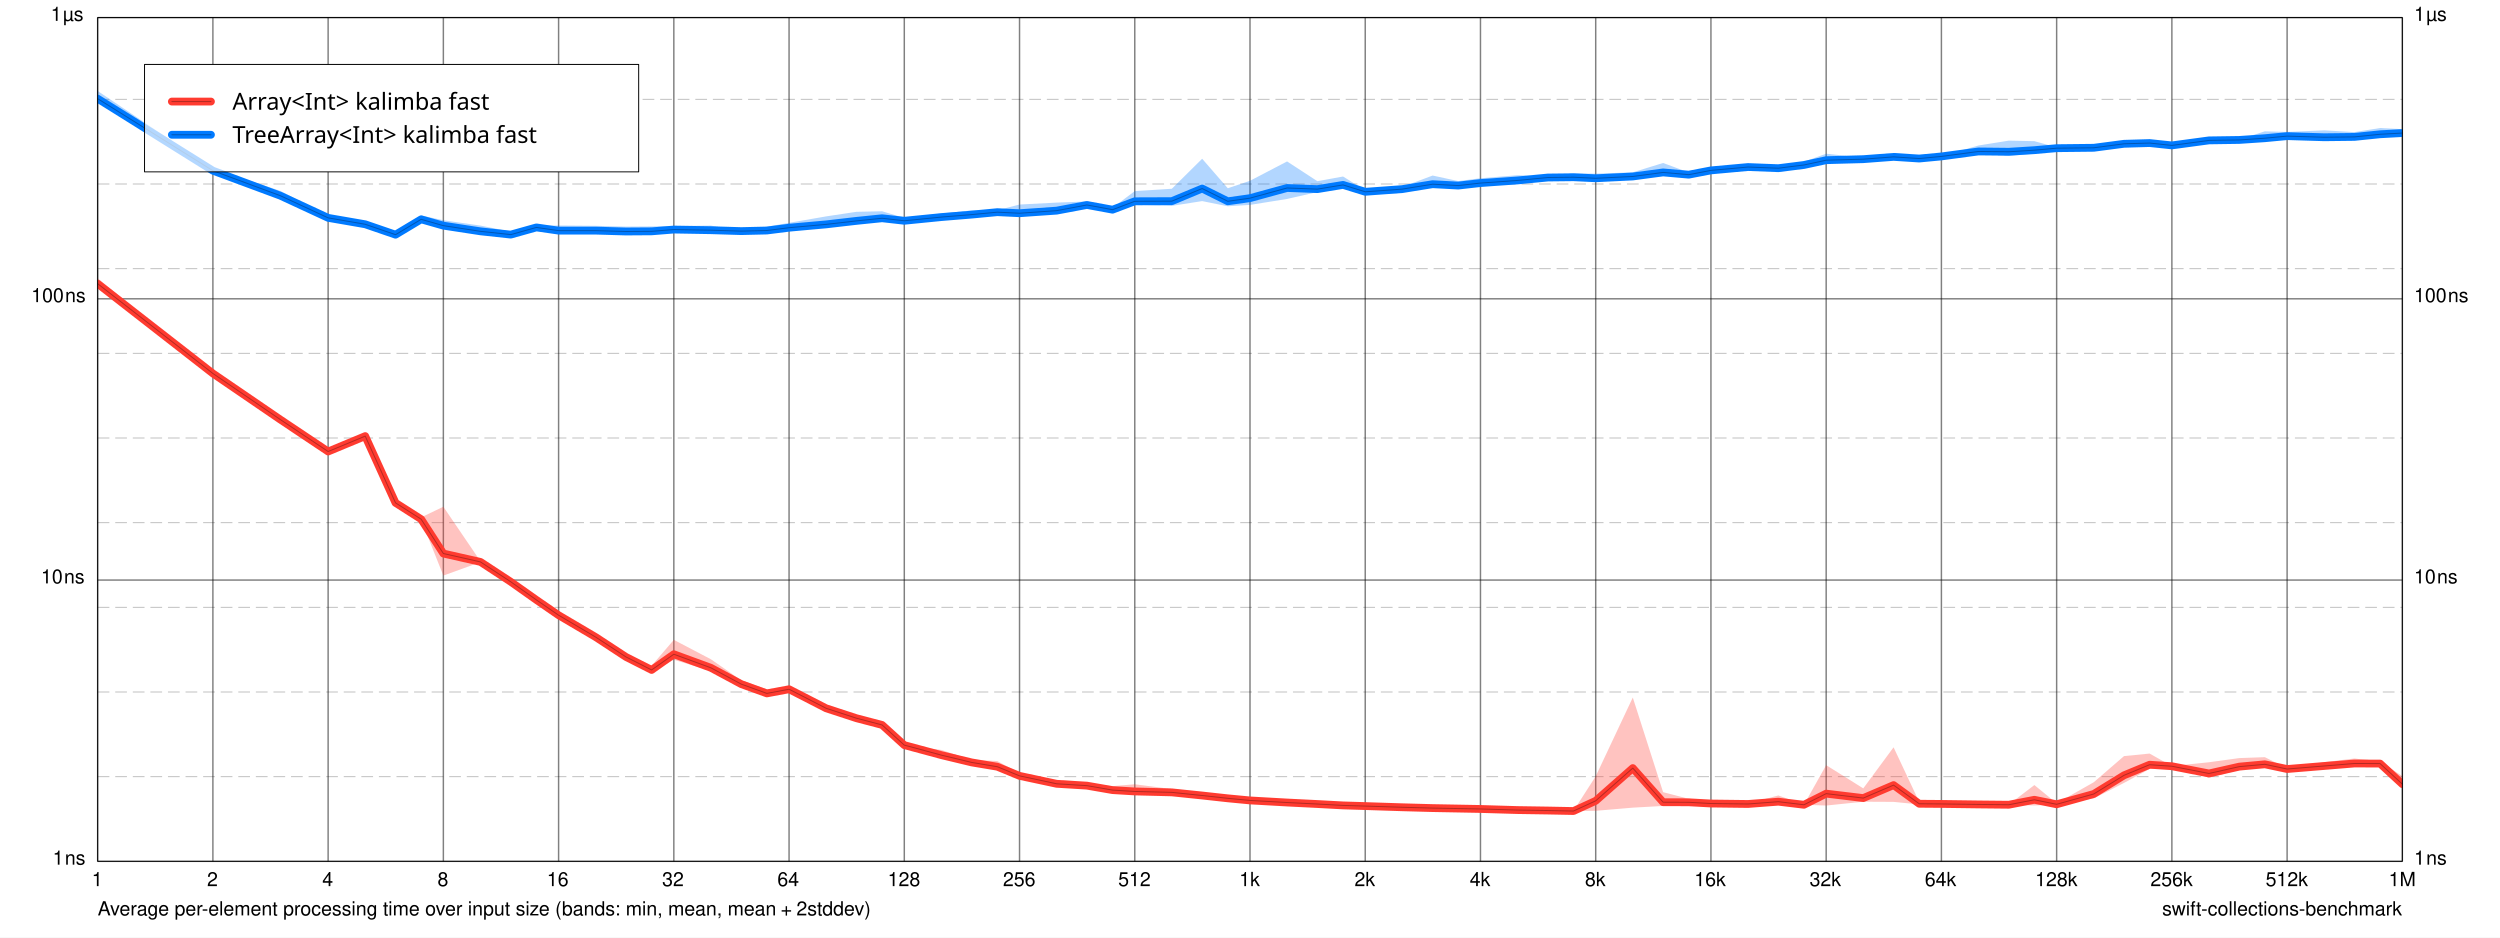
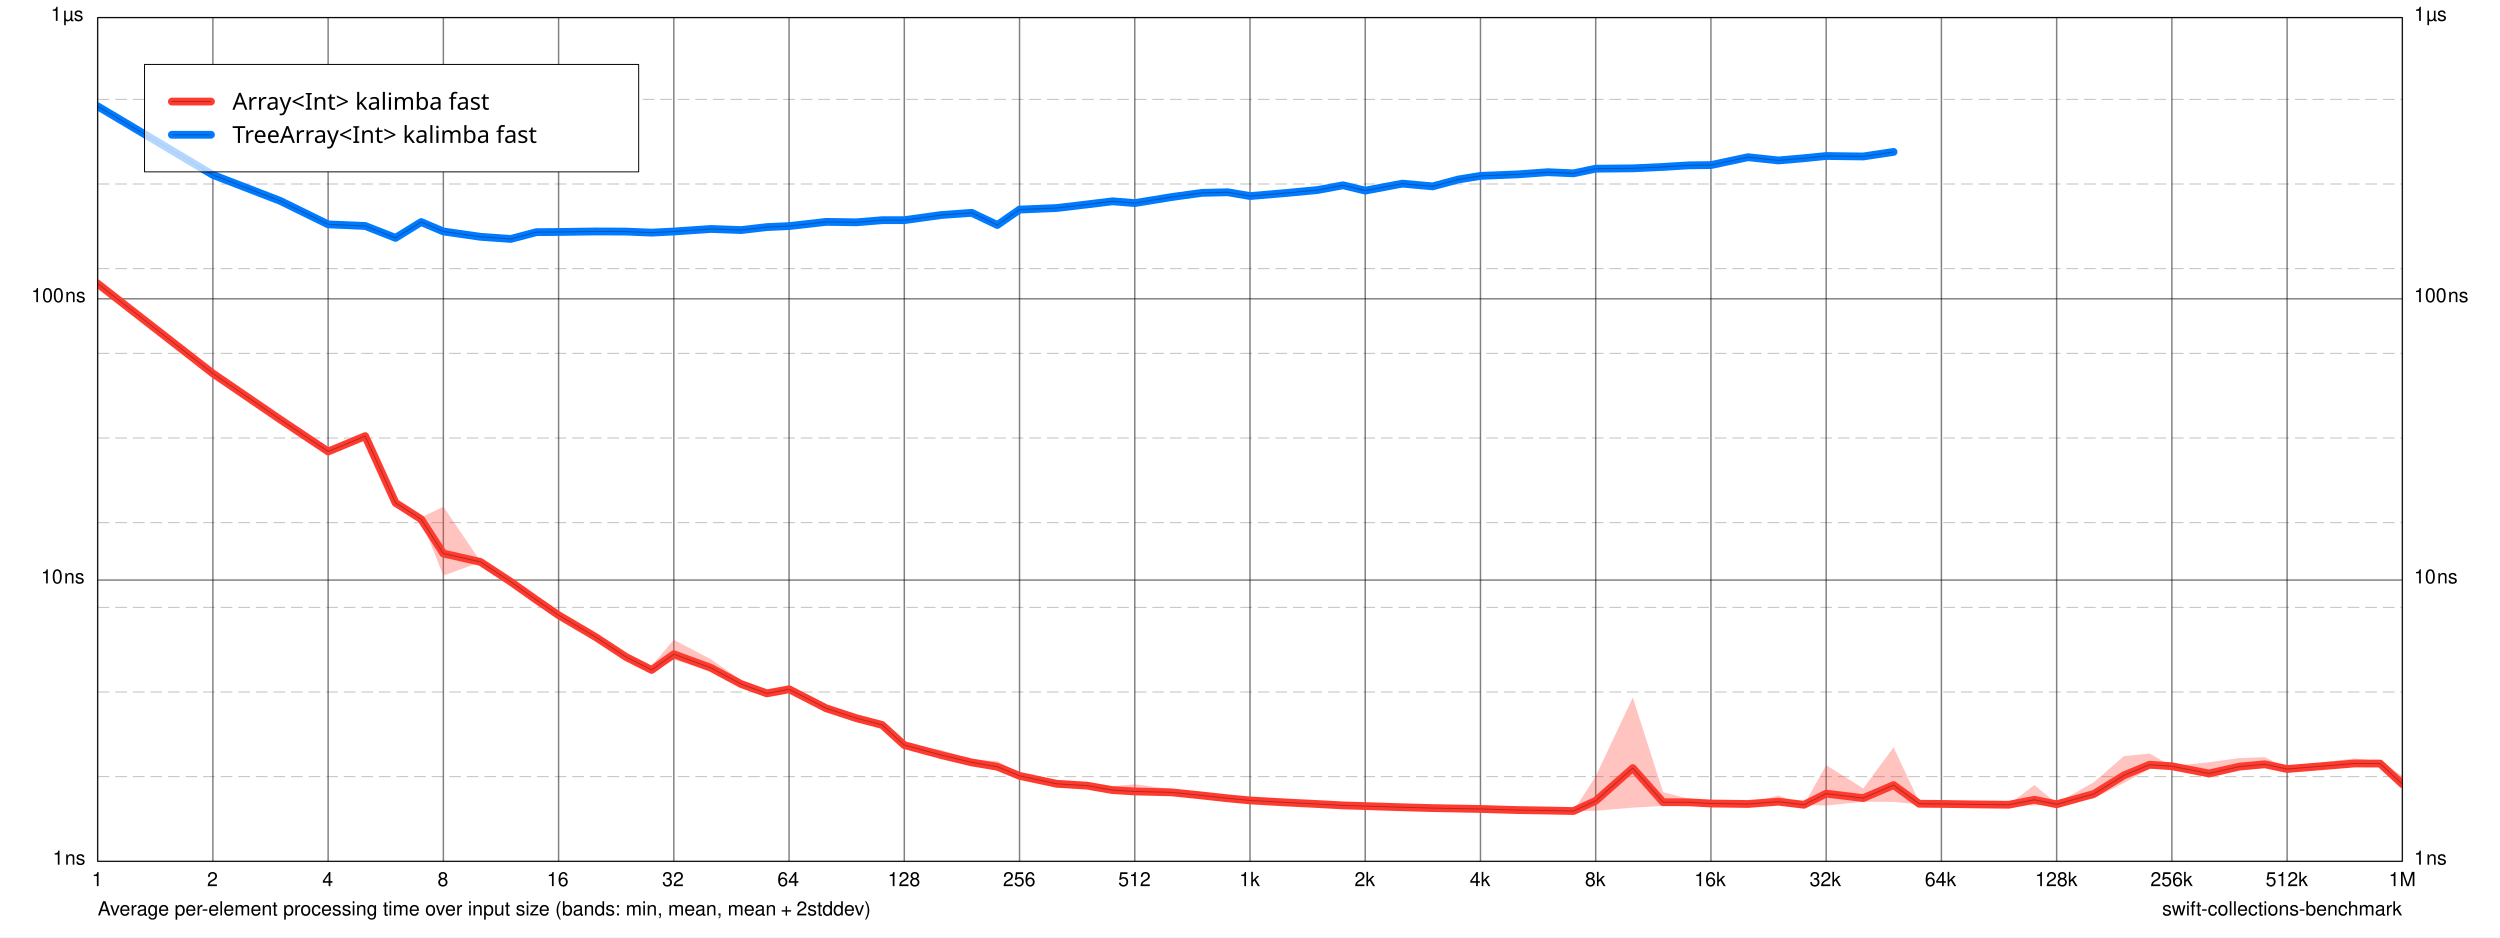
<svg xmlns="http://www.w3.org/2000/svg" xmlns:xlink="http://www.w3.org/1999/xlink" width="1280.0px" height="480.0px" viewBox="0.0 0.0 1280.0 480.0" version="1.1">
  <path d="M 0 0 L 0 480 L 1280 480 L 1280 0 z" fill="#FFFFFF" fill-opacity="1.0" stroke="none" />
  <text x="50" y="468.7" font-family="Helvetica" font-size="10" font-weight="normal" font-style="normal" fill="#000000" fill-opacity="1">Average per-element processing time over input size (bands: min, mean, mean + 2stddev)</text>
  <a xlink:href="https://github.com/apple/swift-collections-benchmark">
    <text x="1107" y="468.7" font-family="Helvetica" font-size="10" font-weight="normal" font-style="normal" fill="#000000" fill-opacity="1">swift-collections-benchmark</text>
  </a>
  <path d="M 50 9 L 50 441" fill="none" stroke-width="0.75" stroke="#000000" stroke-opacity="0.498" stroke-linecap="butt" stroke-linejoin="round" />
  <text x="47" y="453.7" font-family="Helvetica" font-size="10" font-weight="normal" font-style="normal" fill="#000000" fill-opacity="1">1</text>
  <path d="M 109 9 L 109 441" fill="none" stroke-width="0.75" stroke="#000000" stroke-opacity="0.498" stroke-linecap="butt" stroke-linejoin="round" />
  <text x="106" y="453.7" font-family="Helvetica" font-size="10" font-weight="normal" font-style="normal" fill="#000000" fill-opacity="1">2</text>
  <path d="M 168 9 L 168 441" fill="none" stroke-width="0.75" stroke="#000000" stroke-opacity="0.498" stroke-linecap="butt" stroke-linejoin="round" />
  <text x="165" y="453.7" font-family="Helvetica" font-size="10" font-weight="normal" font-style="normal" fill="#000000" fill-opacity="1">4</text>
  <path d="M 227 9 L 227 441" fill="none" stroke-width="0.75" stroke="#000000" stroke-opacity="0.498" stroke-linecap="butt" stroke-linejoin="round" />
  <text x="224" y="453.7" font-family="Helvetica" font-size="10" font-weight="normal" font-style="normal" fill="#000000" fill-opacity="1">8</text>
  <path d="M 286 9 L 286 441" fill="none" stroke-width="0.75" stroke="#000000" stroke-opacity="0.498" stroke-linecap="butt" stroke-linejoin="round" />
  <text x="280" y="453.7" font-family="Helvetica" font-size="10" font-weight="normal" font-style="normal" fill="#000000" fill-opacity="1">16</text>
  <path d="M 345 9 L 345 441" fill="none" stroke-width="0.75" stroke="#000000" stroke-opacity="0.498" stroke-linecap="butt" stroke-linejoin="round" />
  <text x="339" y="453.7" font-family="Helvetica" font-size="10" font-weight="normal" font-style="normal" fill="#000000" fill-opacity="1">32</text>
  <path d="M 404 9 L 404 441" fill="none" stroke-width="0.75" stroke="#000000" stroke-opacity="0.498" stroke-linecap="butt" stroke-linejoin="round" />
  <text x="398" y="453.7" font-family="Helvetica" font-size="10" font-weight="normal" font-style="normal" fill="#000000" fill-opacity="1">64</text>
  <path d="M 463 9 L 463 441" fill="none" stroke-width="0.75" stroke="#000000" stroke-opacity="0.498" stroke-linecap="butt" stroke-linejoin="round" />
  <text x="454.5" y="453.7" font-family="Helvetica" font-size="10" font-weight="normal" font-style="normal" fill="#000000" fill-opacity="1">128</text>
  <path d="M 522 9 L 522 441" fill="none" stroke-width="0.75" stroke="#000000" stroke-opacity="0.498" stroke-linecap="butt" stroke-linejoin="round" />
  <text x="513.5" y="453.7" font-family="Helvetica" font-size="10" font-weight="normal" font-style="normal" fill="#000000" fill-opacity="1">256</text>
  <path d="M 581 9 L 581 441" fill="none" stroke-width="0.75" stroke="#000000" stroke-opacity="0.498" stroke-linecap="butt" stroke-linejoin="round" />
  <text x="572.5" y="453.7" font-family="Helvetica" font-size="10" font-weight="normal" font-style="normal" fill="#000000" fill-opacity="1">512</text>
  <path d="M 640 9 L 640 441" fill="none" stroke-width="0.75" stroke="#000000" stroke-opacity="0.498" stroke-linecap="butt" stroke-linejoin="round" />
  <text x="634.5" y="453.7" font-family="Helvetica" font-size="10" font-weight="normal" font-style="normal" fill="#000000" fill-opacity="1">1k</text>
  <path d="M 699 9 L 699 441" fill="none" stroke-width="0.75" stroke="#000000" stroke-opacity="0.498" stroke-linecap="butt" stroke-linejoin="round" />
  <text x="693.5" y="453.7" font-family="Helvetica" font-size="10" font-weight="normal" font-style="normal" fill="#000000" fill-opacity="1">2k</text>
  <path d="M 758 9 L 758 441" fill="none" stroke-width="0.75" stroke="#000000" stroke-opacity="0.498" stroke-linecap="butt" stroke-linejoin="round" />
  <text x="752.5" y="453.7" font-family="Helvetica" font-size="10" font-weight="normal" font-style="normal" fill="#000000" fill-opacity="1">4k</text>
  <path d="M 817 9 L 817 441" fill="none" stroke-width="0.75" stroke="#000000" stroke-opacity="0.498" stroke-linecap="butt" stroke-linejoin="round" />
  <text x="811.5" y="453.7" font-family="Helvetica" font-size="10" font-weight="normal" font-style="normal" fill="#000000" fill-opacity="1">8k</text>
  <path d="M 876 9 L 876 441" fill="none" stroke-width="0.75" stroke="#000000" stroke-opacity="0.498" stroke-linecap="butt" stroke-linejoin="round" />
  <text x="867.5" y="453.7" font-family="Helvetica" font-size="10" font-weight="normal" font-style="normal" fill="#000000" fill-opacity="1">16k</text>
  <path d="M 935 9 L 935 441" fill="none" stroke-width="0.75" stroke="#000000" stroke-opacity="0.498" stroke-linecap="butt" stroke-linejoin="round" />
  <text x="926.5" y="453.7" font-family="Helvetica" font-size="10" font-weight="normal" font-style="normal" fill="#000000" fill-opacity="1">32k</text>
  <path d="M 994 9 L 994 441" fill="none" stroke-width="0.75" stroke="#000000" stroke-opacity="0.498" stroke-linecap="butt" stroke-linejoin="round" />
  <text x="985.5" y="453.7" font-family="Helvetica" font-size="10" font-weight="normal" font-style="normal" fill="#000000" fill-opacity="1">64k</text>
  <path d="M 1053 9 L 1053 441" fill="none" stroke-width="0.75" stroke="#000000" stroke-opacity="0.498" stroke-linecap="butt" stroke-linejoin="round" />
  <text x="1042" y="453.7" font-family="Helvetica" font-size="10" font-weight="normal" font-style="normal" fill="#000000" fill-opacity="1">128k</text>
  <path d="M 1112 9 L 1112 441" fill="none" stroke-width="0.75" stroke="#000000" stroke-opacity="0.498" stroke-linecap="butt" stroke-linejoin="round" />
  <text x="1101" y="453.7" font-family="Helvetica" font-size="10" font-weight="normal" font-style="normal" fill="#000000" fill-opacity="1">256k</text>
  <path d="M 1171 9 L 1171 441" fill="none" stroke-width="0.75" stroke="#000000" stroke-opacity="0.498" stroke-linecap="butt" stroke-linejoin="round" />
  <text x="1160" y="453.7" font-family="Helvetica" font-size="10" font-weight="normal" font-style="normal" fill="#000000" fill-opacity="1">512k</text>
  <path d="M 1230 9 L 1230 441" fill="none" stroke-width="0.75" stroke="#000000" stroke-opacity="0.498" stroke-linecap="butt" stroke-linejoin="round" />
  <text x="1223" y="453.7" font-family="Helvetica" font-size="10" font-weight="normal" font-style="normal" fill="#000000" fill-opacity="1">1M</text>
  <path d="M 50 441 L 1230 441" fill="none" stroke-width="0.75" stroke="#000000" stroke-opacity="0.498" stroke-linecap="butt" stroke-linejoin="round" />
  <text x="27" y="442.7" font-family="Helvetica" font-size="10" font-weight="normal" font-style="normal" fill="#000000" fill-opacity="1">1 ns</text>
  <text x="1236" y="442.7" font-family="Helvetica" font-size="10" font-weight="normal" font-style="normal" fill="#000000" fill-opacity="1">1 ns</text>
  <path d="M 50 297 L 1230 297" fill="none" stroke-width="0.75" stroke="#000000" stroke-opacity="0.498" stroke-linecap="butt" stroke-linejoin="round" />
  <text x="21" y="298.7" font-family="Helvetica" font-size="10" font-weight="normal" font-style="normal" fill="#000000" fill-opacity="1">10 ns</text>
  <text x="1236" y="298.7" font-family="Helvetica" font-size="10" font-weight="normal" font-style="normal" fill="#000000" fill-opacity="1">10 ns</text>
  <path d="M 50 153 L 1230 153" fill="none" stroke-width="0.75" stroke="#000000" stroke-opacity="0.498" stroke-linecap="butt" stroke-linejoin="round" />
  <text x="16" y="154.7" font-family="Helvetica" font-size="10" font-weight="normal" font-style="normal" fill="#000000" fill-opacity="1">100 ns</text>
  <text x="1236" y="154.7" font-family="Helvetica" font-size="10" font-weight="normal" font-style="normal" fill="#000000" fill-opacity="1">100 ns</text>
  <path d="M 50 9 L 1230 9" fill="none" stroke-width="0.75" stroke="#000000" stroke-opacity="0.498" stroke-linecap="butt" stroke-linejoin="round" />
  <text x="26" y="10.7" font-family="Helvetica" font-size="10" font-weight="normal" font-style="normal" fill="#000000" fill-opacity="1">1 µs</text>
  <text x="1236" y="10.7" font-family="Helvetica" font-size="10" font-weight="normal" font-style="normal" fill="#000000" fill-opacity="1">1 µs</text>
  <path d="M 50 397.65 L 1230 397.65" fill="none" stroke-width="0.5" stroke="#000000" stroke-opacity="0.259" stroke-linecap="butt" stroke-linejoin="round" stroke-dasharray="6 3" stroke-dashoffset="0" />
  <path d="M 50 354.3 L 1230 354.3" fill="none" stroke-width="0.5" stroke="#000000" stroke-opacity="0.259" stroke-linecap="butt" stroke-linejoin="round" stroke-dasharray="6 3" stroke-dashoffset="0" />
  <path d="M 50 310.96 L 1230 310.96" fill="none" stroke-width="0.5" stroke="#000000" stroke-opacity="0.259" stroke-linecap="butt" stroke-linejoin="round" stroke-dasharray="6 3" stroke-dashoffset="0" />
  <path d="M 50 267.61 L 1230 267.61" fill="none" stroke-width="0.5" stroke="#000000" stroke-opacity="0.259" stroke-linecap="butt" stroke-linejoin="round" stroke-dasharray="6 3" stroke-dashoffset="0" />
  <path d="M 50 224.26 L 1230 224.26" fill="none" stroke-width="0.5" stroke="#000000" stroke-opacity="0.259" stroke-linecap="butt" stroke-linejoin="round" stroke-dasharray="6 3" stroke-dashoffset="0" />
  <path d="M 50 180.91 L 1230 180.91" fill="none" stroke-width="0.5" stroke="#000000" stroke-opacity="0.259" stroke-linecap="butt" stroke-linejoin="round" stroke-dasharray="6 3" stroke-dashoffset="0" />
  <path d="M 50 137.56 L 1230 137.56" fill="none" stroke-width="0.5" stroke="#000000" stroke-opacity="0.259" stroke-linecap="butt" stroke-linejoin="round" stroke-dasharray="6 3" stroke-dashoffset="0" />
  <path d="M 50 94.213 L 1230 94.213" fill="none" stroke-width="0.5" stroke="#000000" stroke-opacity="0.259" stroke-linecap="butt" stroke-linejoin="round" stroke-dasharray="6 3" stroke-dashoffset="0" />
  <path d="M 50 50.865 L 1230 50.865" fill="none" stroke-width="0.5" stroke="#000000" stroke-opacity="0.259" stroke-linecap="butt" stroke-linejoin="round" stroke-dasharray="6 3" stroke-dashoffset="0" />
  <path d="M 74 33 L 74 88 L 327 88 L 327 33 z" fill="#FFFFFF" fill-opacity="1.0" stroke="none" />
  <clipPath id="clip-0">
    <path d="M 50 9 L 50 441 L 1230 441 L 1230 9 z" />
  </clipPath>
  <g clip-path="url(#clip-0)">
-     <path d="M 50 46.572L 109 86.299L 143.51 97.699L 168 110.69L 186.99 114.14L 202.51 118.26L 215.63 110.29L 227 112.78L 245.99 115.5L 261.51 118.62L 274.63 115.59L 286 115.45L 304.99 115.62L 320.51 116.02L 333.63 115.92L 345 115.73L 363.99 115.51L 379.51 118.21L 392.63 116.08L 404 114.09L 422.99 110.79L 438.51 108.45L 451.63 108.17L 463 111.56L 481.99 109.32L 497.51 107.72L 510.63 107.66L 522 104.72L 540.99 103.73L 556.51 103.16L 569.63 106.38L 581 97.855L 599.99 96.641L 615.51 81.278L 628.63 96.383L 640 92.566L 658.99 82.656L 674.51 92.777L 687.63 90.373L 699 97.406L 717.99 95.688L 733.51 89.875L 746.63 92.708L 758 91.255L 776.99 89.719L 792.51 90.175L 805.63 88.765L 817 88.924L 835.99 88.224L 851.51 83.444L 864.63 88.294L 876 86.404L 894.99 84.384L 910.51 85.768L 923.63 82.825L 935 78.692L 953.99 80.784L 969.51 79.59L 982.63 80.758L 994 79.964L 1013 74.489L 1028.5 72.006L 1041.6 72.277L 1053 75.438L 1072 74.021L 1087.5 73.015L 1100.6 72.982L 1112 74.427L 1131 70.475L 1146.5 71.367L 1159.6 67.245L 1171 67.558L 1190 66.733L 1205.5 67.635L 1218.6 65.544L 1230 66.143L 1230 68.839L 1218.6 69.913L 1205.5 70.985L 1190 71.575L 1171 70.462L 1159.6 72.061L 1146.5 71.75L 1131 72.383L 1112 74.453L 1100.6 73.331L 1087.5 73.844L 1072 76.255L 1053 76.027L 1041.6 78.605L 1028.5 79.856L 1013 78.664L 994 80.137L 982.63 81.315L 969.51 80.58L 953.99 81.75L 935 83.237L 923.63 85.059L 910.51 86.245L 894.99 85.934L 876 87.541L 864.63 89.836L 851.51 90.08L 835.99 91.127L 817 92.128L 805.63 91.453L 792.51 91.145L 776.99 93.353L 758 94.619L 746.63 95.848L 733.51 95.949L 717.99 97.226L 699 98.475L 687.63 96.263L 674.51 98.33L 658.99 101.86L 640 104.91L 628.63 105.61L 615.51 102.96L 599.99 105.4L 581 105.01L 569.63 107.72L 556.51 105.59L 540.99 109.37L 522 110.82L 510.63 108.97L 497.51 110.65L 481.99 111.8L 463 113.55L 451.63 113.07L 438.51 114.82L 422.99 116.39L 404 117.5L 392.63 118.72L 379.51 118.37L 363.99 118.71L 345 118.17L 333.63 119.36L 320.51 119.45L 304.99 118.97L 286 119.03L 274.63 116.74L 261.51 120.66L 245.99 119.51L 227 116.53L 215.63 113.02L 202.51 120.85L 186.99 115.07L 168 111.84L 143.51 101.1L 109 87.777L 50 51.984" fill="#007AFF" fill-opacity="0.302" stroke="none" />
+     <path d="M 50 54.415L 109 89.546L 143.51 102.87L 168 114.88L 186.99 115.69L 202.51 121.79L 215.63 113.69L 227 118.51L 245.99 121.24L 261.51 122.34L 274.63 118.86L 286 118.77L 304.99 118.51L 320.51 118.57L 333.63 119.11L 345 118.53L 363.99 117.23L 379.51 117.79L 392.63 116.27L 404 115.76L 422.99 113.6L 438.51 113.82L 451.63 112.74L 463 112.72L 481.99 110.08L 497.51 108.96L 510.63 115.19L 522 107.31L 540.99 106.51L 556.51 104.67L 569.63 103.07L 581 103.98L 599.99 100.87L 615.51 98.738L 628.63 98.438L 640 100.39L 658.99 98.776L 674.51 97.312L 687.63 94.859L 699 97.603L 717.99 94.029L 733.51 95.422L 746.63 91.909L 758 90.061L 776.99 89.277L 792.51 88.162L 805.63 88.747L 817 86.368L 835.99 86.192L 851.51 85.463L 864.63 84.657L 876 84.525L 894.99 80.483L 910.51 82.151L 923.63 81.01L 935 79.87L 953.99 80.113L 969.51 77.779L 969.51 77.779L 953.99 80.113L 935 79.87L 923.63 81.01L 910.51 82.151L 894.99 80.483L 876 84.525L 864.63 84.657L 851.51 85.463L 835.99 86.192L 817 86.368L 805.63 88.747L 792.51 88.162L 776.99 89.277L 758 90.061L 746.63 91.909L 733.51 95.422L 717.99 94.029L 699 97.603L 687.63 94.859L 674.51 97.312L 658.99 98.776L 640 100.39L 628.63 98.438L 615.51 98.738L 599.99 100.87L 581 103.98L 569.63 103.07L 556.51 104.67L 540.99 106.51L 522 107.31L 510.63 115.19L 497.51 108.96L 481.99 110.08L 463 112.72L 451.63 112.74L 438.51 113.82L 422.99 113.6L 404 115.76L 392.63 116.27L 379.51 117.79L 363.99 117.23L 345 118.53L 333.63 119.11L 320.51 118.57L 304.99 118.51L 286 118.77L 274.63 118.86L 261.51 122.34L 245.99 121.24L 227 118.51L 215.63 113.69L 202.51 121.79L 186.99 115.69L 168 114.88L 143.51 102.87L 109 89.546L 50 54.415" fill="#007AFF" fill-opacity="0.302" stroke="none" />
    <path d="M 50 142.46L 109 190.88L 143.51 214.15L 168 231.17L 186.99 223.29L 202.51 257.45L 215.63 264.89L 227 259.44L 245.99 287.38L 261.51 297.25L 274.63 305.69L 286 314.38L 304.99 325.02L 320.51 336.36L 333.63 340.84L 345 327.6L 363.99 337.55L 379.51 348.32L 392.63 352.89L 404 351.36L 422.99 361.35L 438.51 366.91L 451.63 370.75L 463 381.38L 481.99 383.98L 497.51 389.1L 510.63 389.67L 522 395.82L 540.99 401.18L 556.51 401.28L 569.63 402.5L 581 401.55L 599.99 403.98L 615.51 405.67L 628.63 408.74L 640 409.17L 658.99 410.89L 674.51 411.41L 687.63 412.36L 699 412.5L 717.99 413.29L 733.51 413.62L 746.63 413.98L 758 414.14L 776.99 414.59L 792.51 414.95L 805.63 415.15L 817 397.47L 835.99 357.13L 851.51 405.59L 864.63 408.98L 876 411.32L 894.99 411.4L 910.51 407.27L 923.63 412.02L 935 391.75L 953.99 403.65L 969.51 382.62L 982.63 410.56L 994 410.22L 1013 410.91L 1028.5 411.95L 1041.6 401.95L 1053 411.27L 1072 400.52L 1087.5 387.12L 1100.6 385.82L 1112 392.25L 1131 390.27L 1146.5 388.14L 1159.6 387.67L 1171 393.39L 1190 390.21L 1205.5 388.35L 1218.6 389.89L 1230 397.38L 1230 402.98L 1218.6 391.35L 1205.5 391.83L 1190 392.88L 1171 393.86L 1159.6 392.66L 1146.5 394.14L 1131 398.18L 1112 392.34L 1100.6 393.7L 1087.5 400.85L 1072 408.79L 1053 411.99L 1041.6 412.4L 1028.5 412.06L 1013 412.21L 994 412.11L 982.63 411.87L 969.51 410.56L 953.99 410.48L 935 412.44L 923.63 412.05L 910.51 411.63L 894.99 411.72L 876 411.42L 864.63 411.42L 851.51 412.65L 835.99 413.52L 817 415.13L 805.63 415.28L 792.51 415L 776.99 414.8L 758 414.2L 746.63 413.98L 733.51 413.79L 717.99 413.34L 699 412.79L 687.63 412.38L 674.51 411.75L 658.99 410.89L 640 410.05L 628.63 408.74L 615.51 407.88L 599.99 406.31L 581 406.57L 569.63 405.26L 556.51 402.6L 540.99 401.34L 522 397.74L 510.63 393.61L 497.51 390.82L 481.99 387.59L 463 381.54L 451.63 371.32L 438.51 368.03L 422.99 363.12L 404 353.43L 392.63 355.79L 379.51 350.97L 363.99 343.56L 345 337.8L 333.63 343.79L 320.51 336.36L 304.99 326.6L 286 315.21L 274.63 307.69L 261.51 298.1L 245.99 287.81L 227 294.7L 215.63 266.18L 202.51 257.46L 186.99 223.29L 168 231.18L 143.51 215.04L 109 191.34L 50 146.29" fill="#FF3B30" fill-opacity="0.302" stroke="none" />
-     <path d="M 50 50.525L 109 87.388L 143.51 100.19L 168 111.54L 186.99 114.83L 202.51 120.16L 215.63 112.29L 227 115.53L 245.99 118.44L 261.51 120.12L 274.63 116.44L 286 118.08L 304.99 118.08L 320.51 118.53L 333.63 118.44L 345 117.53L 363.99 117.86L 379.51 118.33L 392.63 118.02L 404 116.59L 422.99 114.88L 438.51 113.09L 451.63 111.75L 463 113.03L 481.99 111.14L 497.51 109.87L 510.63 108.63L 522 109.17L 540.99 107.85L 556.51 104.94L 569.63 107.36L 581 103.06L 599.99 102.99L 615.51 96.53L 628.63 103.06L 640 101.45L 658.99 96.249L 674.51 96.831L 687.63 94.67L 699 98.194L 717.99 96.82L 733.51 94.305L 746.63 95.013L 758 93.723L 776.99 92.383L 792.51 90.89L 805.63 90.739L 817 91.275L 835.99 90.356L 851.51 88.278L 864.63 89.43L 876 87.242L 894.99 85.525L 910.51 86.12L 923.63 84.468L 935 82.017L 953.99 81.496L 969.51 80.32L 982.63 81.169L 994 80.092L 1013 77.546L 1028.5 77.709L 1041.6 76.889L 1053 75.873L 1072 75.664L 1087.5 73.626L 1100.6 73.24L 1112 74.446L 1131 71.879L 1146.5 71.65L 1159.6 70.767L 1171 69.691L 1190 70.273L 1205.5 70.093L 1218.6 68.742L 1230 68.123" fill="none" stroke-width="4" stroke="#007AFF" stroke-opacity="1" stroke-linecap="round" stroke-linejoin="round" />
+     <path d="M 50 54.415L 109 89.546L 143.51 102.87L 168 114.88L 186.99 115.69L 202.51 121.79L 215.63 113.69L 227 118.51L 245.99 121.24L 261.51 122.34L 274.63 118.86L 286 118.77L 304.99 118.51L 320.51 118.57L 333.63 119.11L 345 118.53L 363.99 117.23L 379.51 117.79L 392.63 116.27L 404 115.76L 422.99 113.6L 438.51 113.82L 451.63 112.74L 463 112.72L 481.99 110.08L 497.51 108.96L 510.63 115.19L 522 107.31L 540.99 106.51L 556.51 104.67L 569.63 103.07L 581 103.98L 599.99 100.87L 615.51 98.738L 628.63 98.438L 640 100.39L 658.99 98.776L 674.51 97.312L 687.63 94.859L 699 97.603L 717.99 94.029L 733.51 95.422L 746.63 91.909L 758 90.061L 776.99 89.277L 792.51 88.162L 805.63 88.747L 817 86.368L 835.99 86.192L 851.51 85.463L 864.63 84.657L 876 84.525L 894.99 80.483L 910.51 82.151L 923.63 81.01L 935 79.87L 953.99 80.113L 969.51 77.779" fill="none" stroke-width="4" stroke="#007AFF" stroke-opacity="1" stroke-linecap="round" stroke-linejoin="round" />
    <path d="M 50 145.26L 109 191.22L 143.51 214.81L 168 231.18L 186.99 223.29L 202.51 257.46L 215.63 265.84L 227 283.41L 245.99 287.7L 261.51 297.88L 274.63 307.16L 286 314.99L 304.99 326.19L 320.51 336.36L 333.63 343.01L 345 334.97L 363.99 341.93L 379.51 350.27L 392.63 355.02L 404 352.89L 422.99 362.65L 438.51 367.73L 451.63 371.17L 463 381.5L 481.99 386.63L 497.51 390.36L 510.63 392.56L 522 397.24L 540.99 401.3L 556.51 402.25L 569.63 404.53L 581 405.22L 599.99 405.69L 615.51 407.3L 628.63 408.74L 640 409.82L 658.99 410.89L 674.51 411.66L 687.63 412.37L 699 412.71L 717.99 413.32L 733.51 413.74L 746.63 413.98L 758 414.19L 776.99 414.75L 792.51 414.99L 805.63 415.25L 817 410.02L 835.99 393.27L 851.51 410.73L 864.63 410.77L 876 411.4L 894.99 411.64L 910.51 410.46L 923.63 412.04L 935 406.34L 953.99 408.62L 969.51 401.98L 982.63 411.52L 994 411.61L 1013 411.87L 1028.5 412.03L 1041.6 409.49L 1053 411.8L 1072 406.52L 1087.5 396.96L 1100.6 391.54L 1112 392.31L 1131 396.02L 1146.5 392.52L 1159.6 391.32L 1171 393.74L 1190 392.18L 1205.5 390.9L 1218.6 390.96L 1230 401.47" fill="none" stroke-width="4" stroke="#FF3B30" stroke-opacity="1" stroke-linecap="round" stroke-linejoin="round" />
-     <path d="M 50 50.525L 109 87.388L 143.51 100.19L 168 111.54L 186.99 114.83L 202.51 120.16L 215.63 112.29L 227 115.53L 245.99 118.44L 261.51 120.12L 274.63 116.44L 286 118.08L 304.99 118.08L 320.51 118.53L 333.63 118.44L 345 117.53L 363.99 117.86L 379.51 118.33L 392.63 118.02L 404 116.59L 422.99 114.88L 438.51 113.09L 451.63 111.75L 463 113.03L 481.99 111.14L 497.51 109.87L 510.63 108.63L 522 109.17L 540.99 107.85L 556.51 104.94L 569.63 107.36L 581 103.06L 599.99 102.99L 615.51 96.53L 628.63 103.06L 640 101.45L 658.99 96.249L 674.51 96.831L 687.63 94.67L 699 98.194L 717.99 96.82L 733.51 94.305L 746.63 95.013L 758 93.723L 776.99 92.383L 792.51 90.89L 805.63 90.739L 817 91.275L 835.99 90.356L 851.51 88.278L 864.63 89.43L 876 87.242L 894.99 85.525L 910.51 86.12L 923.63 84.468L 935 82.017L 953.99 81.496L 969.51 80.32L 982.63 81.169L 994 80.092L 1013 77.546L 1028.5 77.709L 1041.6 76.889L 1053 75.873L 1072 75.664L 1087.5 73.626L 1100.6 73.24L 1112 74.446L 1131 71.879L 1146.5 71.65L 1159.6 70.767L 1171 69.691L 1190 70.273L 1205.5 70.093L 1218.6 68.742L 1230 68.123" fill="none" stroke-width="0.5" stroke="#000000" stroke-opacity="0.302" stroke-linecap="round" stroke-linejoin="round" />
+     <path d="M 50 54.415L 109 89.546L 143.51 102.87L 168 114.88L 186.99 115.69L 202.51 121.79L 215.63 113.69L 227 118.51L 245.99 121.24L 261.51 122.34L 274.63 118.86L 286 118.77L 304.99 118.51L 320.51 118.57L 333.63 119.11L 345 118.53L 363.99 117.23L 379.51 117.79L 392.63 116.27L 404 115.76L 422.99 113.6L 438.51 113.82L 451.63 112.74L 463 112.72L 481.99 110.08L 497.51 108.96L 510.63 115.19L 522 107.31L 540.99 106.51L 556.51 104.67L 569.63 103.07L 581 103.98L 599.99 100.87L 615.51 98.738L 628.63 98.438L 640 100.39L 658.99 98.776L 674.51 97.312L 687.63 94.859L 699 97.603L 717.99 94.029L 733.51 95.422L 746.63 91.909L 758 90.061L 776.99 89.277L 792.51 88.162L 805.63 88.747L 817 86.368L 835.99 86.192L 851.51 85.463L 864.63 84.657L 876 84.525L 894.99 80.483L 910.51 82.151L 923.63 81.01L 935 79.87L 953.99 80.113L 969.51 77.779" fill="none" stroke-width="0.5" stroke="#000000" stroke-opacity="0.302" stroke-linecap="round" stroke-linejoin="round" />
    <path d="M 50 145.26L 109 191.22L 143.51 214.81L 168 231.18L 186.99 223.29L 202.51 257.46L 215.63 265.84L 227 283.41L 245.99 287.7L 261.51 297.88L 274.63 307.16L 286 314.99L 304.99 326.19L 320.51 336.36L 333.63 343.01L 345 334.97L 363.99 341.93L 379.51 350.27L 392.63 355.02L 404 352.89L 422.99 362.65L 438.51 367.73L 451.63 371.17L 463 381.5L 481.99 386.63L 497.51 390.36L 510.63 392.56L 522 397.24L 540.99 401.3L 556.51 402.25L 569.63 404.53L 581 405.22L 599.99 405.69L 615.51 407.3L 628.63 408.74L 640 409.82L 658.99 410.89L 674.51 411.66L 687.63 412.37L 699 412.71L 717.99 413.32L 733.51 413.74L 746.63 413.98L 758 414.19L 776.99 414.75L 792.51 414.99L 805.63 415.25L 817 410.02L 835.99 393.27L 851.51 410.73L 864.63 410.77L 876 411.4L 894.99 411.64L 910.51 410.46L 923.63 412.04L 935 406.34L 953.99 408.62L 969.51 401.98L 982.63 411.52L 994 411.61L 1013 411.87L 1028.5 412.03L 1041.6 409.49L 1053 411.8L 1072 406.52L 1087.5 396.96L 1100.6 391.54L 1112 392.31L 1131 396.02L 1146.5 392.52L 1159.6 391.32L 1171 393.74L 1190 392.18L 1205.5 390.9L 1218.6 390.96L 1230 401.47" fill="none" stroke-width="0.5" stroke="#000000" stroke-opacity="0.302" stroke-linecap="round" stroke-linejoin="round" />
  </g>
  <path d="M 74 33 L 74 88 L 327 88 L 327 33 z" fill="#FFFFFF" fill-opacity="0.702" stroke-width="0.5" stroke="#000000" stroke-opacity="1" stroke-linecap="round" stroke-linejoin="round" />
  <path d="M 88 52 L 108 52" fill="none" stroke-width="4" stroke="#FF3B30" stroke-opacity="1" stroke-linecap="round" stroke-linejoin="round" />
  <path d="M 88 52 L 108 52" fill="none" stroke-width="0.5" stroke="#000000" stroke-opacity="0.302" stroke-linecap="round" stroke-linejoin="round" />
  <text x="119" y="56.17" font-family="Menlo" font-size="12" font-weight="normal" font-style="normal" fill="#000000" fill-opacity="1">Array&lt;Int&gt; kalimba fast</text>
  <path d="M 88 69 L 108 69" fill="none" stroke-width="4" stroke="#007AFF" stroke-opacity="1" stroke-linecap="round" stroke-linejoin="round" />
  <path d="M 88 69 L 108 69" fill="none" stroke-width="0.5" stroke="#000000" stroke-opacity="0.302" stroke-linecap="round" stroke-linejoin="round" />
  <text x="119" y="73.17" font-family="Menlo" font-size="12" font-weight="normal" font-style="normal" fill="#000000" fill-opacity="1">TreeArray&lt;Int&gt; kalimba fast</text>
  <path d="M 50 9 L 50 441 L 1230 441 L 1230 9 z" fill="none" stroke-width="0.5" stroke="#000000" stroke-opacity="1" stroke-linecap="round" stroke-linejoin="round" />
</svg>
